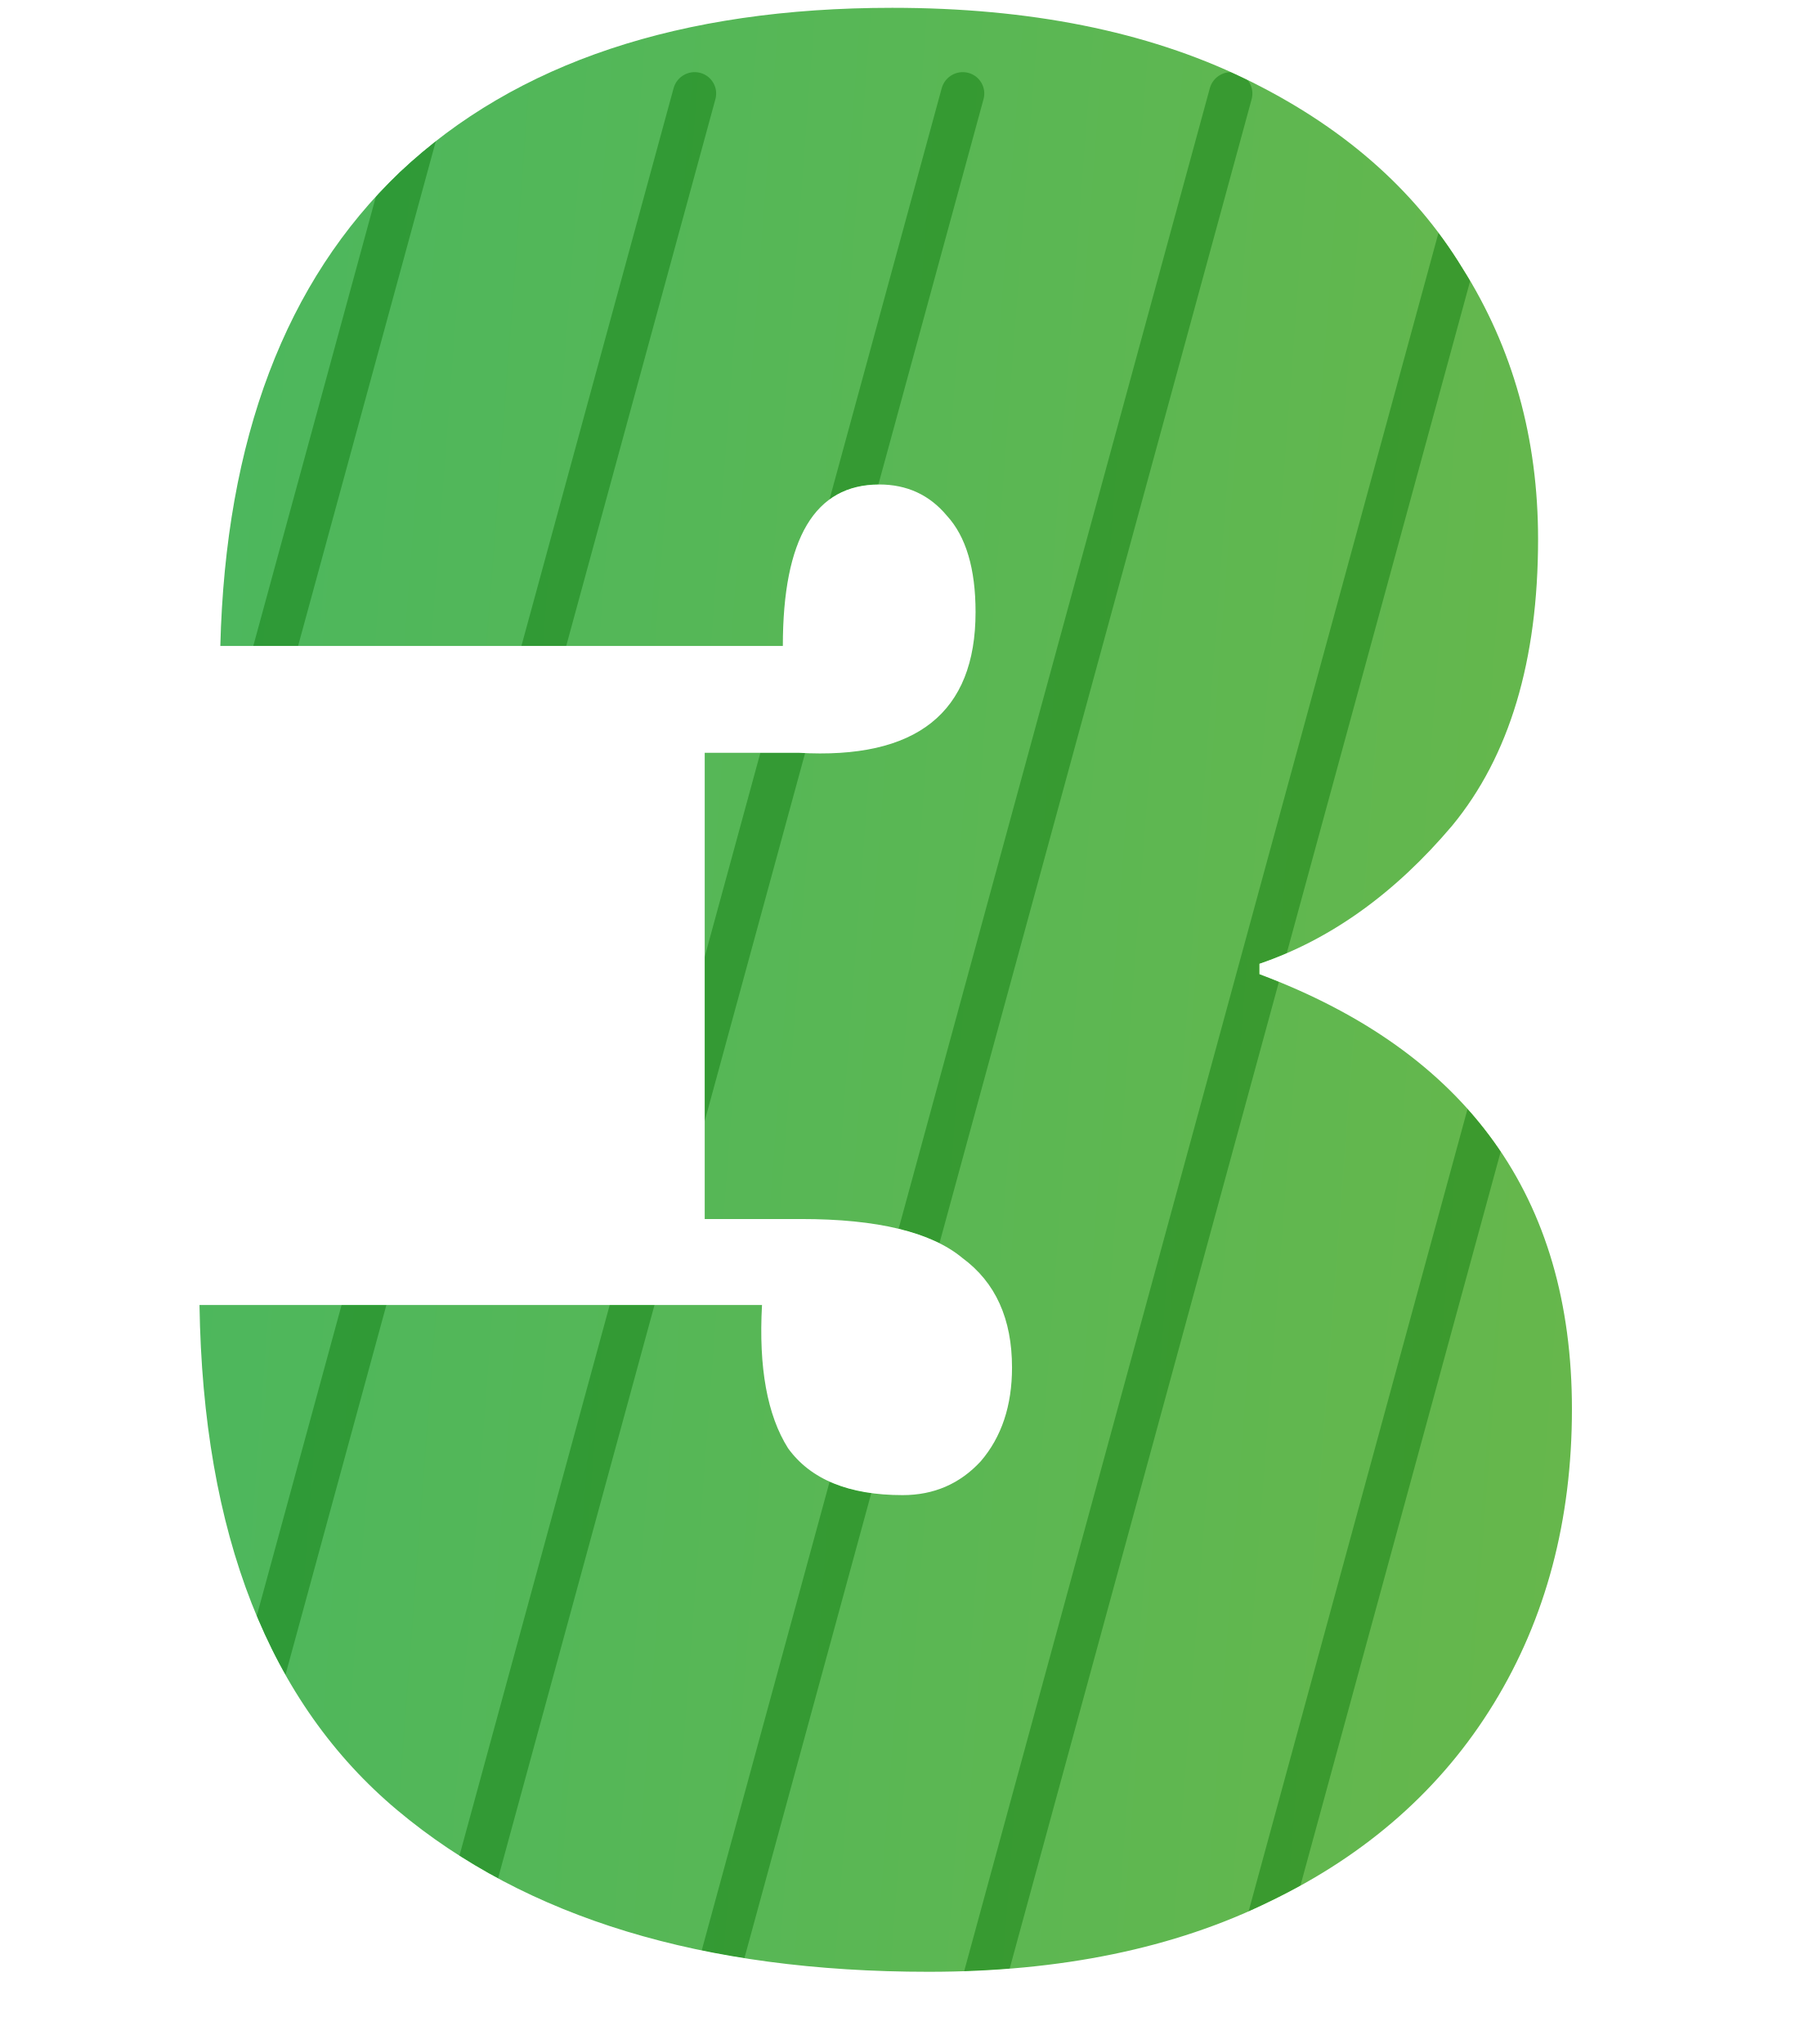
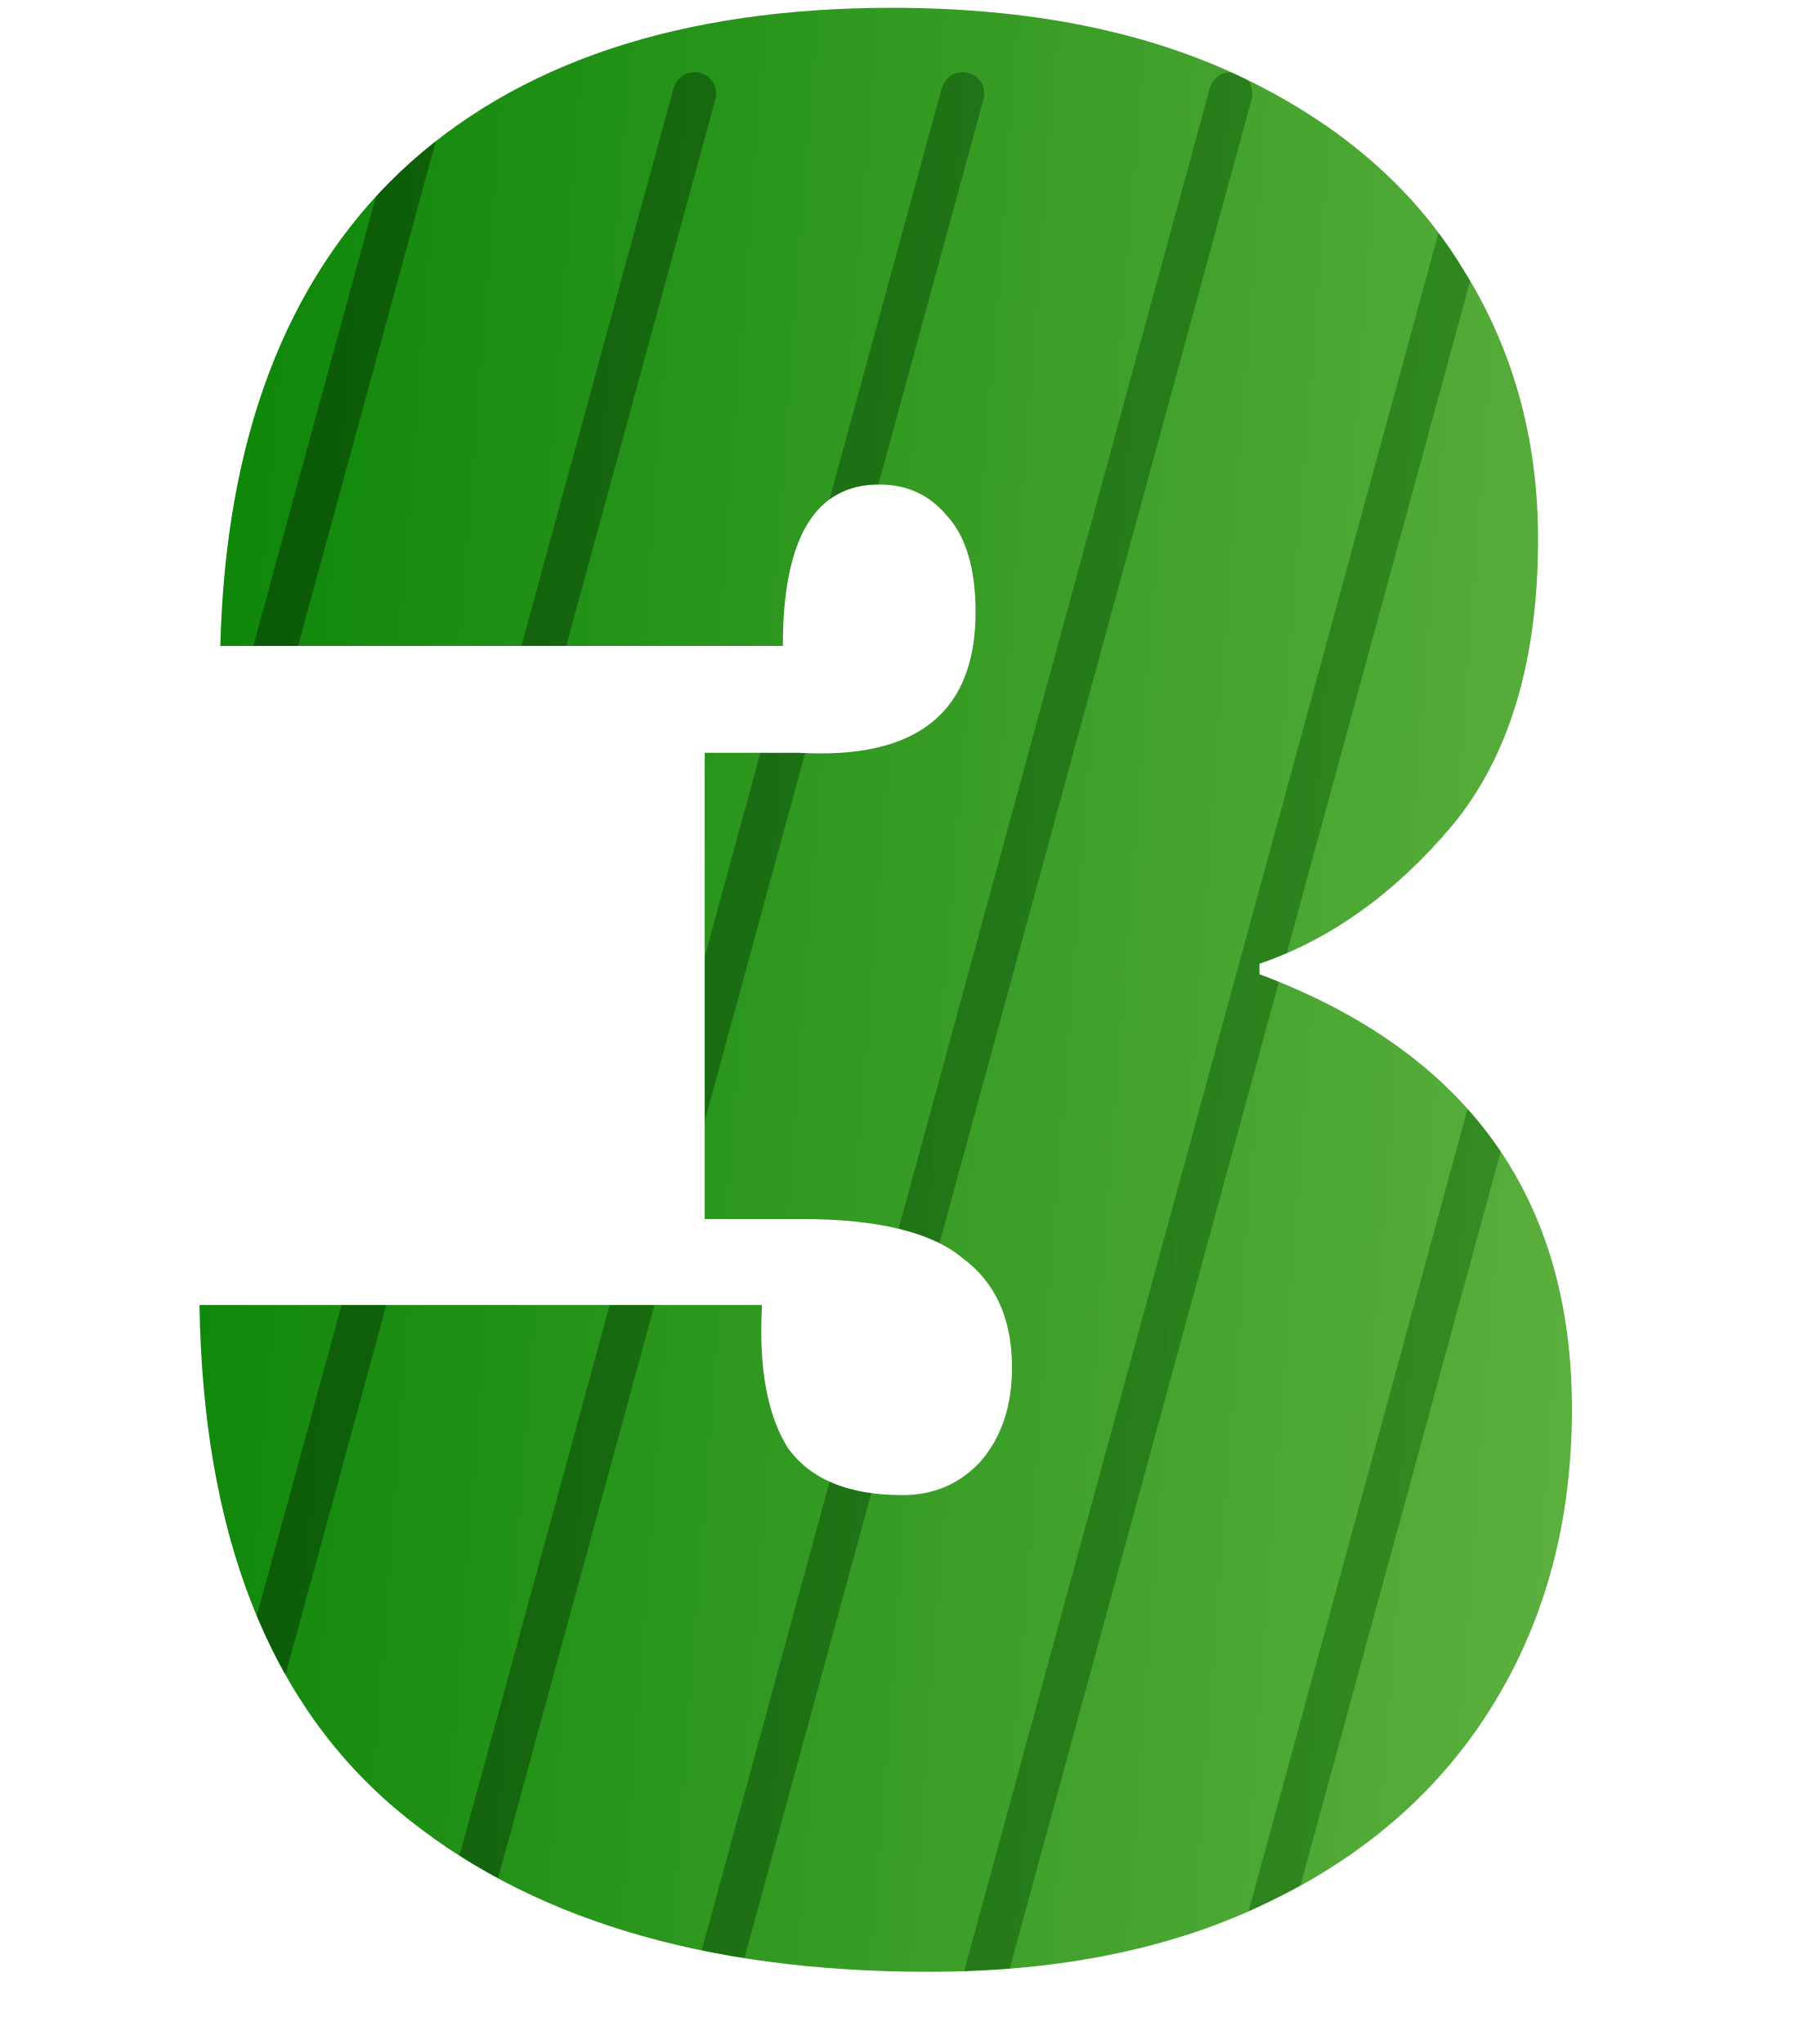
<svg xmlns="http://www.w3.org/2000/svg" width="100" height="113" viewBox="0 0 100 113" fill="none">
  <path d="M12.183 35.712C12.471 24.288 15.783 15.552 22.119 9.504C28.551 3.456 37.623 0.432 49.335 0.432C56.919 0.432 63.399 1.728 68.775 4.32C74.151 6.912 78.183 10.416 80.871 14.832C83.655 19.248 85.047 24.24 85.047 29.808C85.047 36.528 83.463 41.808 80.295 45.648C77.127 49.392 73.575 51.936 69.639 53.28V53.856C81.159 58.176 86.919 66.192 86.919 77.904C86.919 84.048 85.479 89.472 82.599 94.176C79.719 98.88 75.591 102.528 70.215 105.12C64.935 107.712 58.647 109.008 51.351 109.008C38.871 109.008 29.079 106.032 21.975 100.08C14.871 94.128 11.223 84.816 11.031 72.144H42.135C41.943 75.6 42.423 78.24 43.575 80.064C44.823 81.792 46.935 82.656 49.911 82.656C51.639 82.656 53.079 82.032 54.231 80.784C55.383 79.44 55.959 77.712 55.959 75.6C55.959 72.912 55.047 70.896 53.223 69.552C51.495 68.112 48.519 67.392 44.295 67.392H38.967V41.616H44.151C50.679 42 53.943 39.408 53.943 33.84C53.943 31.44 53.415 29.664 52.359 28.512C51.399 27.36 50.151 26.784 48.615 26.784C45.063 26.784 43.287 29.76 43.287 35.712H12.183Z" fill="url(#paint0_linear_70_1013)" />
  <g style="mix-blend-mode:overlay" opacity="0.4">
    <mask id="mask0_70_1013" style="mask-type:alpha" maskUnits="userSpaceOnUse" x="11" y="0" width="76" height="110">
      <path d="M12.183 35.712C12.471 24.288 15.783 15.552 22.119 9.504C28.551 3.456 37.623 0.432 49.335 0.432C56.919 0.432 63.399 1.728 68.775 4.32C74.151 6.912 78.183 10.416 80.871 14.832C83.655 19.248 85.047 24.24 85.047 29.808C85.047 36.528 83.463 41.808 80.295 45.648C77.127 49.392 73.575 51.936 69.639 53.28V53.856C81.159 58.176 86.919 66.192 86.919 77.904C86.919 84.048 85.479 89.472 82.599 94.176C79.719 98.88 75.591 102.528 70.215 105.12C64.935 107.712 58.647 109.008 51.351 109.008C38.871 109.008 29.079 106.032 21.975 100.08C14.871 94.128 11.223 84.816 11.031 72.144H42.135C41.943 75.6 42.423 78.24 43.575 80.064C44.823 81.792 46.935 82.656 49.911 82.656C51.639 82.656 53.079 82.032 54.231 80.784C55.383 79.44 55.959 77.712 55.959 75.6C55.959 72.912 55.047 70.896 53.223 69.552C51.495 68.112 48.519 67.392 44.295 67.392H38.967V41.616H44.151C50.679 42 53.943 39.408 53.943 33.84C53.943 31.44 53.415 29.664 52.359 28.512C51.399 27.36 50.151 26.784 48.615 26.784C45.063 26.784 43.287 29.76 43.287 35.712H12.183Z" fill="url(#paint1_linear_70_1013)" />
    </mask>
    <g mask="url(#mask0_70_1013)">
      <rect width="2.39" height="112.93" rx="1.195" transform="matrix(0.967094 0.25442 -0.263283 0.964719 22.7351 3.7233)" fill="black" />
      <rect width="2.39" height="112.93" rx="1.195" transform="matrix(0.967094 0.25442 -0.263283 0.964719 37.5608 3.7233)" fill="black" />
      <rect width="2.39" height="112.93" rx="1.195" transform="matrix(0.967094 0.25442 -0.263283 0.964719 52.3865 3.7233)" fill="black" />
      <rect width="2.39" height="112.93" rx="1.195" transform="matrix(0.967094 0.25442 -0.263283 0.964719 67.2117 3.7233)" fill="black" />
      <rect width="2.39" height="112.93" rx="1.195" transform="matrix(0.967094 0.25442 -0.263283 0.964719 82.0371 3.7233)" fill="black" />
      <rect width="2.39" height="112.93" rx="1.195" transform="matrix(0.967094 0.25442 -0.263283 0.964719 96.8623 3.7233)" fill="black" />
      <rect width="2.39" height="112.93" rx="1.195" transform="matrix(0.967094 0.25442 -0.263283 0.964719 111.688 3.7233)" fill="black" />
    </g>
  </g>
  <defs>
    <linearGradient id="paint0_linear_70_1013" x1="0" y1="3" x2="107.726" y2="11.173" gradientUnits="userSpaceOnUse">
-       <stop stop-color="#48B760" />
+       <stop stop-color="#008000" />
      <stop offset="1" stop-color="#6BB748" />
    </linearGradient>
    <linearGradient id="paint1_linear_70_1013" x1="0" y1="3" x2="107.726" y2="11.173" gradientUnits="userSpaceOnUse">
-       <stop stop-color="#48B760" />
+       <stop stop-color="#008000" />
      <stop offset="1" stop-color="#6BB748" />
    </linearGradient>
  </defs>
</svg>
